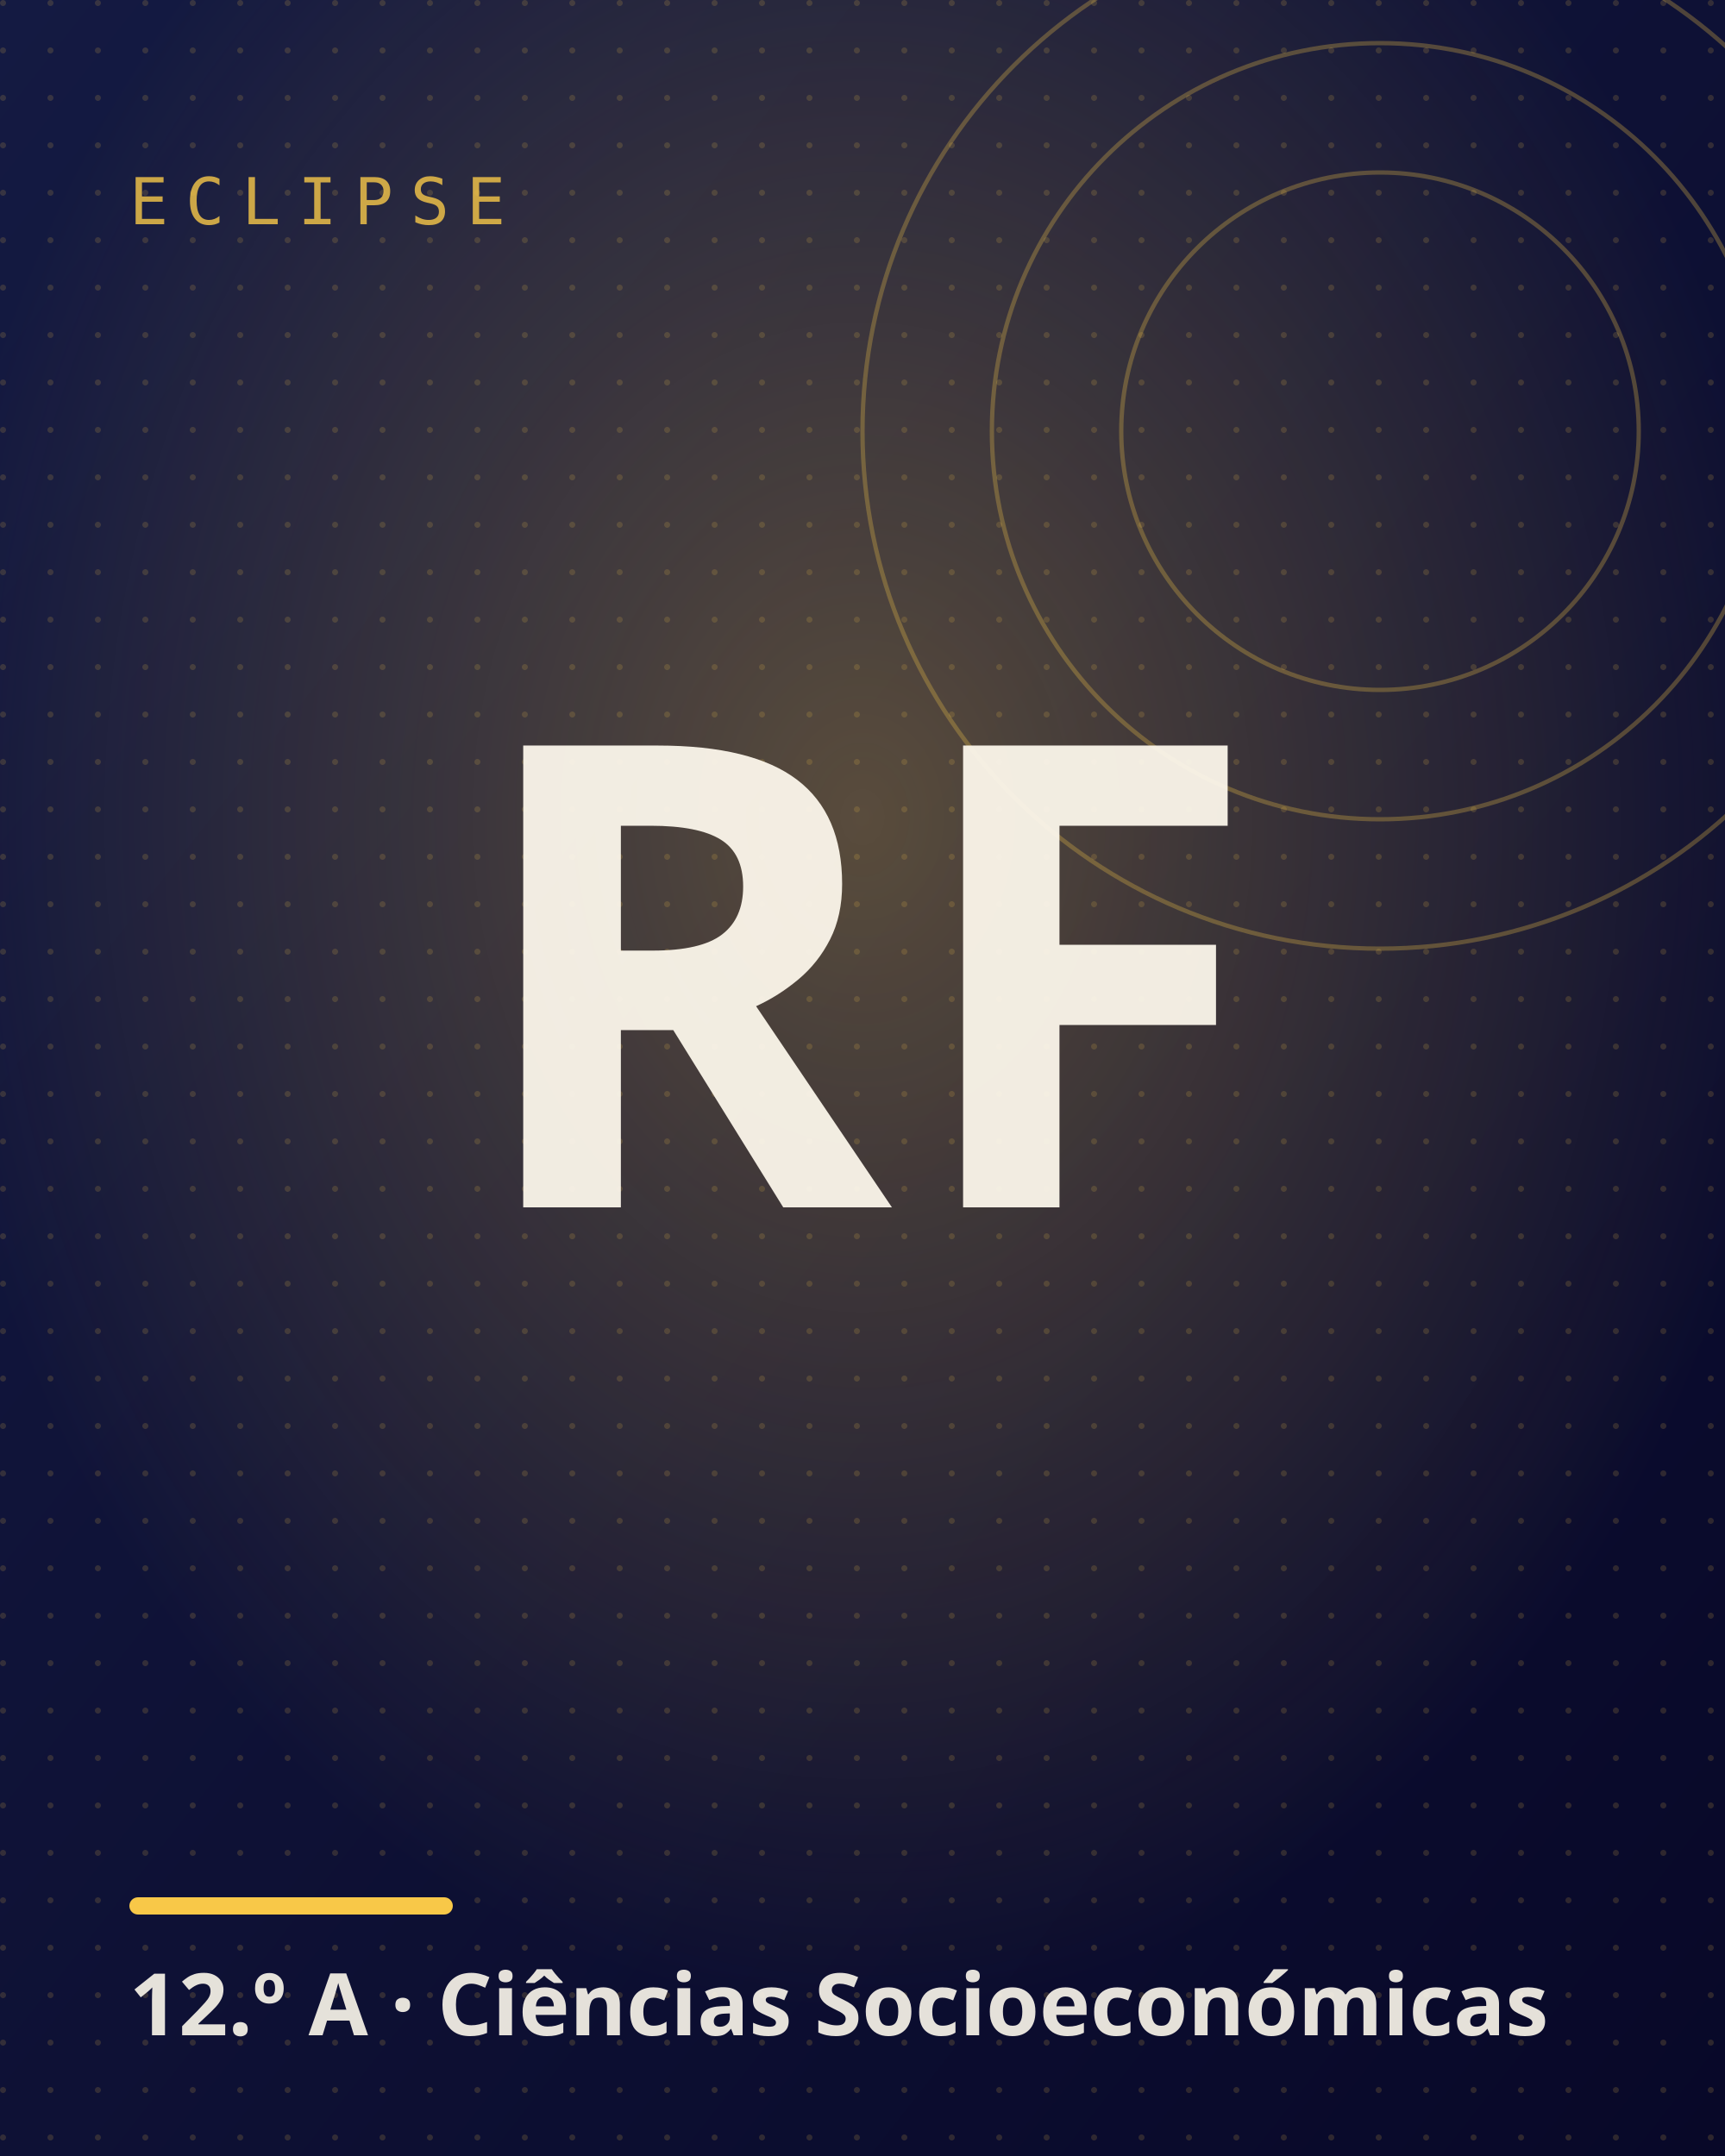
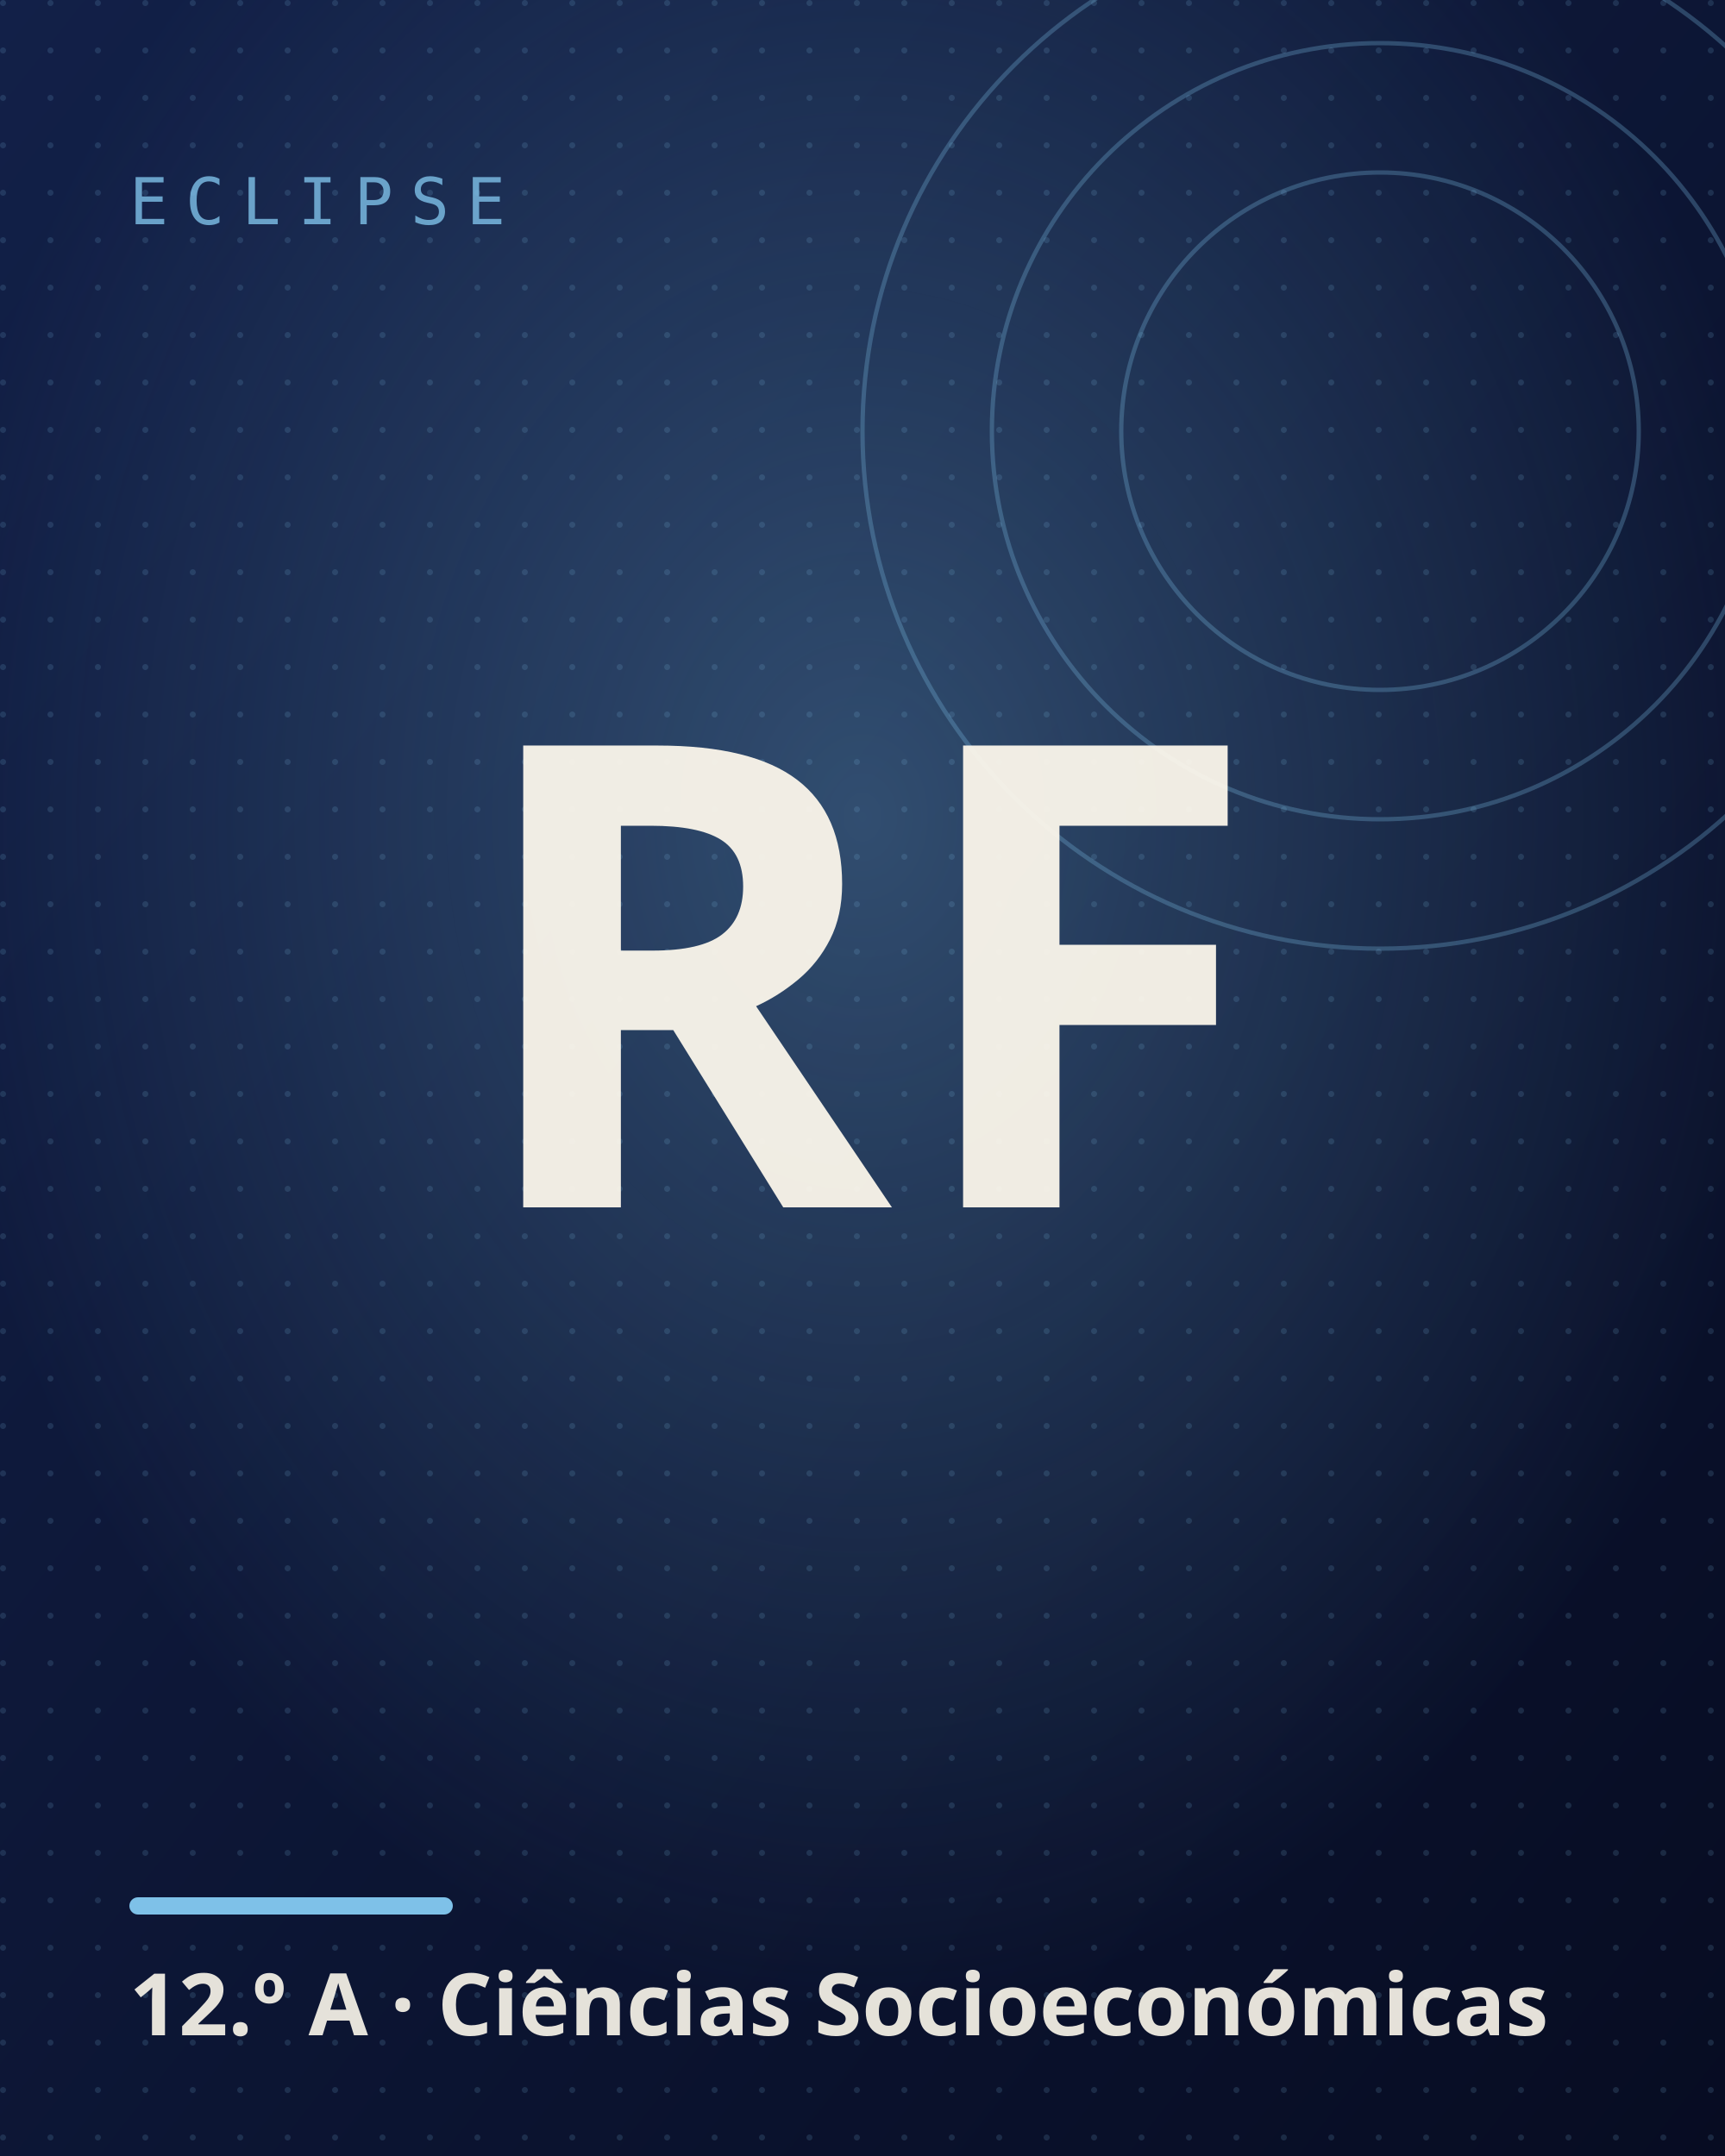
<svg xmlns="http://www.w3.org/2000/svg" viewBox="0 0 800 1000" role="img" aria-label="Retrato de Rita Fonseca">
  <defs>
    <linearGradient id="bg" x1="0" y1="0" x2="1" y2="1">
-       <stop offset="0" stop-color="#141a42" />
-       <stop offset="1" stop-color="#080828" />
+       <stop offset="0" stop-color="#122048" />
+       <stop offset="1" stop-color="#070c22" />
    </linearGradient>
    <radialGradient id="glow" cx="50%" cy="38%" r="55%">
-       <stop offset="0" stop-color="#f8c848" stop-opacity="0.32" />
-       <stop offset="1" stop-color="#f8c848" stop-opacity="0" />
+       <stop offset="0" stop-color="#7ec1e8" stop-opacity="0.32" />
+       <stop offset="1" stop-color="#7ec1e8" stop-opacity="0" />
    </radialGradient>
    <pattern id="dots" width="22" height="22" patternUnits="userSpaceOnUse">
-       <circle cx="1.4" cy="1.4" r="1.4" fill="#f8c848" opacity="0.16" />
+       <circle cx="1.4" cy="1.4" r="1.4" fill="#7ec1e8" opacity="0.16" />
    </pattern>
  </defs>
  <rect width="800" height="1000" fill="url(#bg)" />
  <rect width="800" height="1000" fill="url(#dots)" />
  <rect width="800" height="1000" fill="url(#glow)" />
-   <g fill="none" stroke="#f8c848" stroke-opacity="0.28" stroke-width="2">
+   <g fill="none" stroke="#7ec1e8" stroke-opacity="0.28" stroke-width="2">
    <circle cx="640" cy="200" r="120" />
    <circle cx="640" cy="200" r="180" />
    <circle cx="640" cy="200" r="240" />
  </g>
-   <text x="60" y="104" font-family="ui-monospace, Consolas, monospace" font-size="30" letter-spacing="8" fill="#f8c848" opacity="0.8">ECLIPSE</text>
+   <text x="60" y="104" font-family="ui-monospace, Consolas, monospace" font-size="30" letter-spacing="8" fill="#7ec1e8" opacity="0.8">ECLIPSE</text>
  <text x="400" y="560" text-anchor="middle" font-family="Outfit, Segoe UI, sans-serif" font-weight="800" font-size="300" letter-spacing="6" fill="#fdf8ec" opacity="0.94">RF</text>
-   <rect x="60" y="880" width="150" height="8" rx="4" fill="#f8c848" />
+   <rect x="60" y="880" width="150" height="8" rx="4" fill="#7ec1e8" />
  <text x="60" y="944" font-family="Outfit, Segoe UI, sans-serif" font-weight="600" font-size="40" fill="#fdf8ec" opacity="0.9">12.º A · Ciências Socioeconómicas</text>
</svg>
